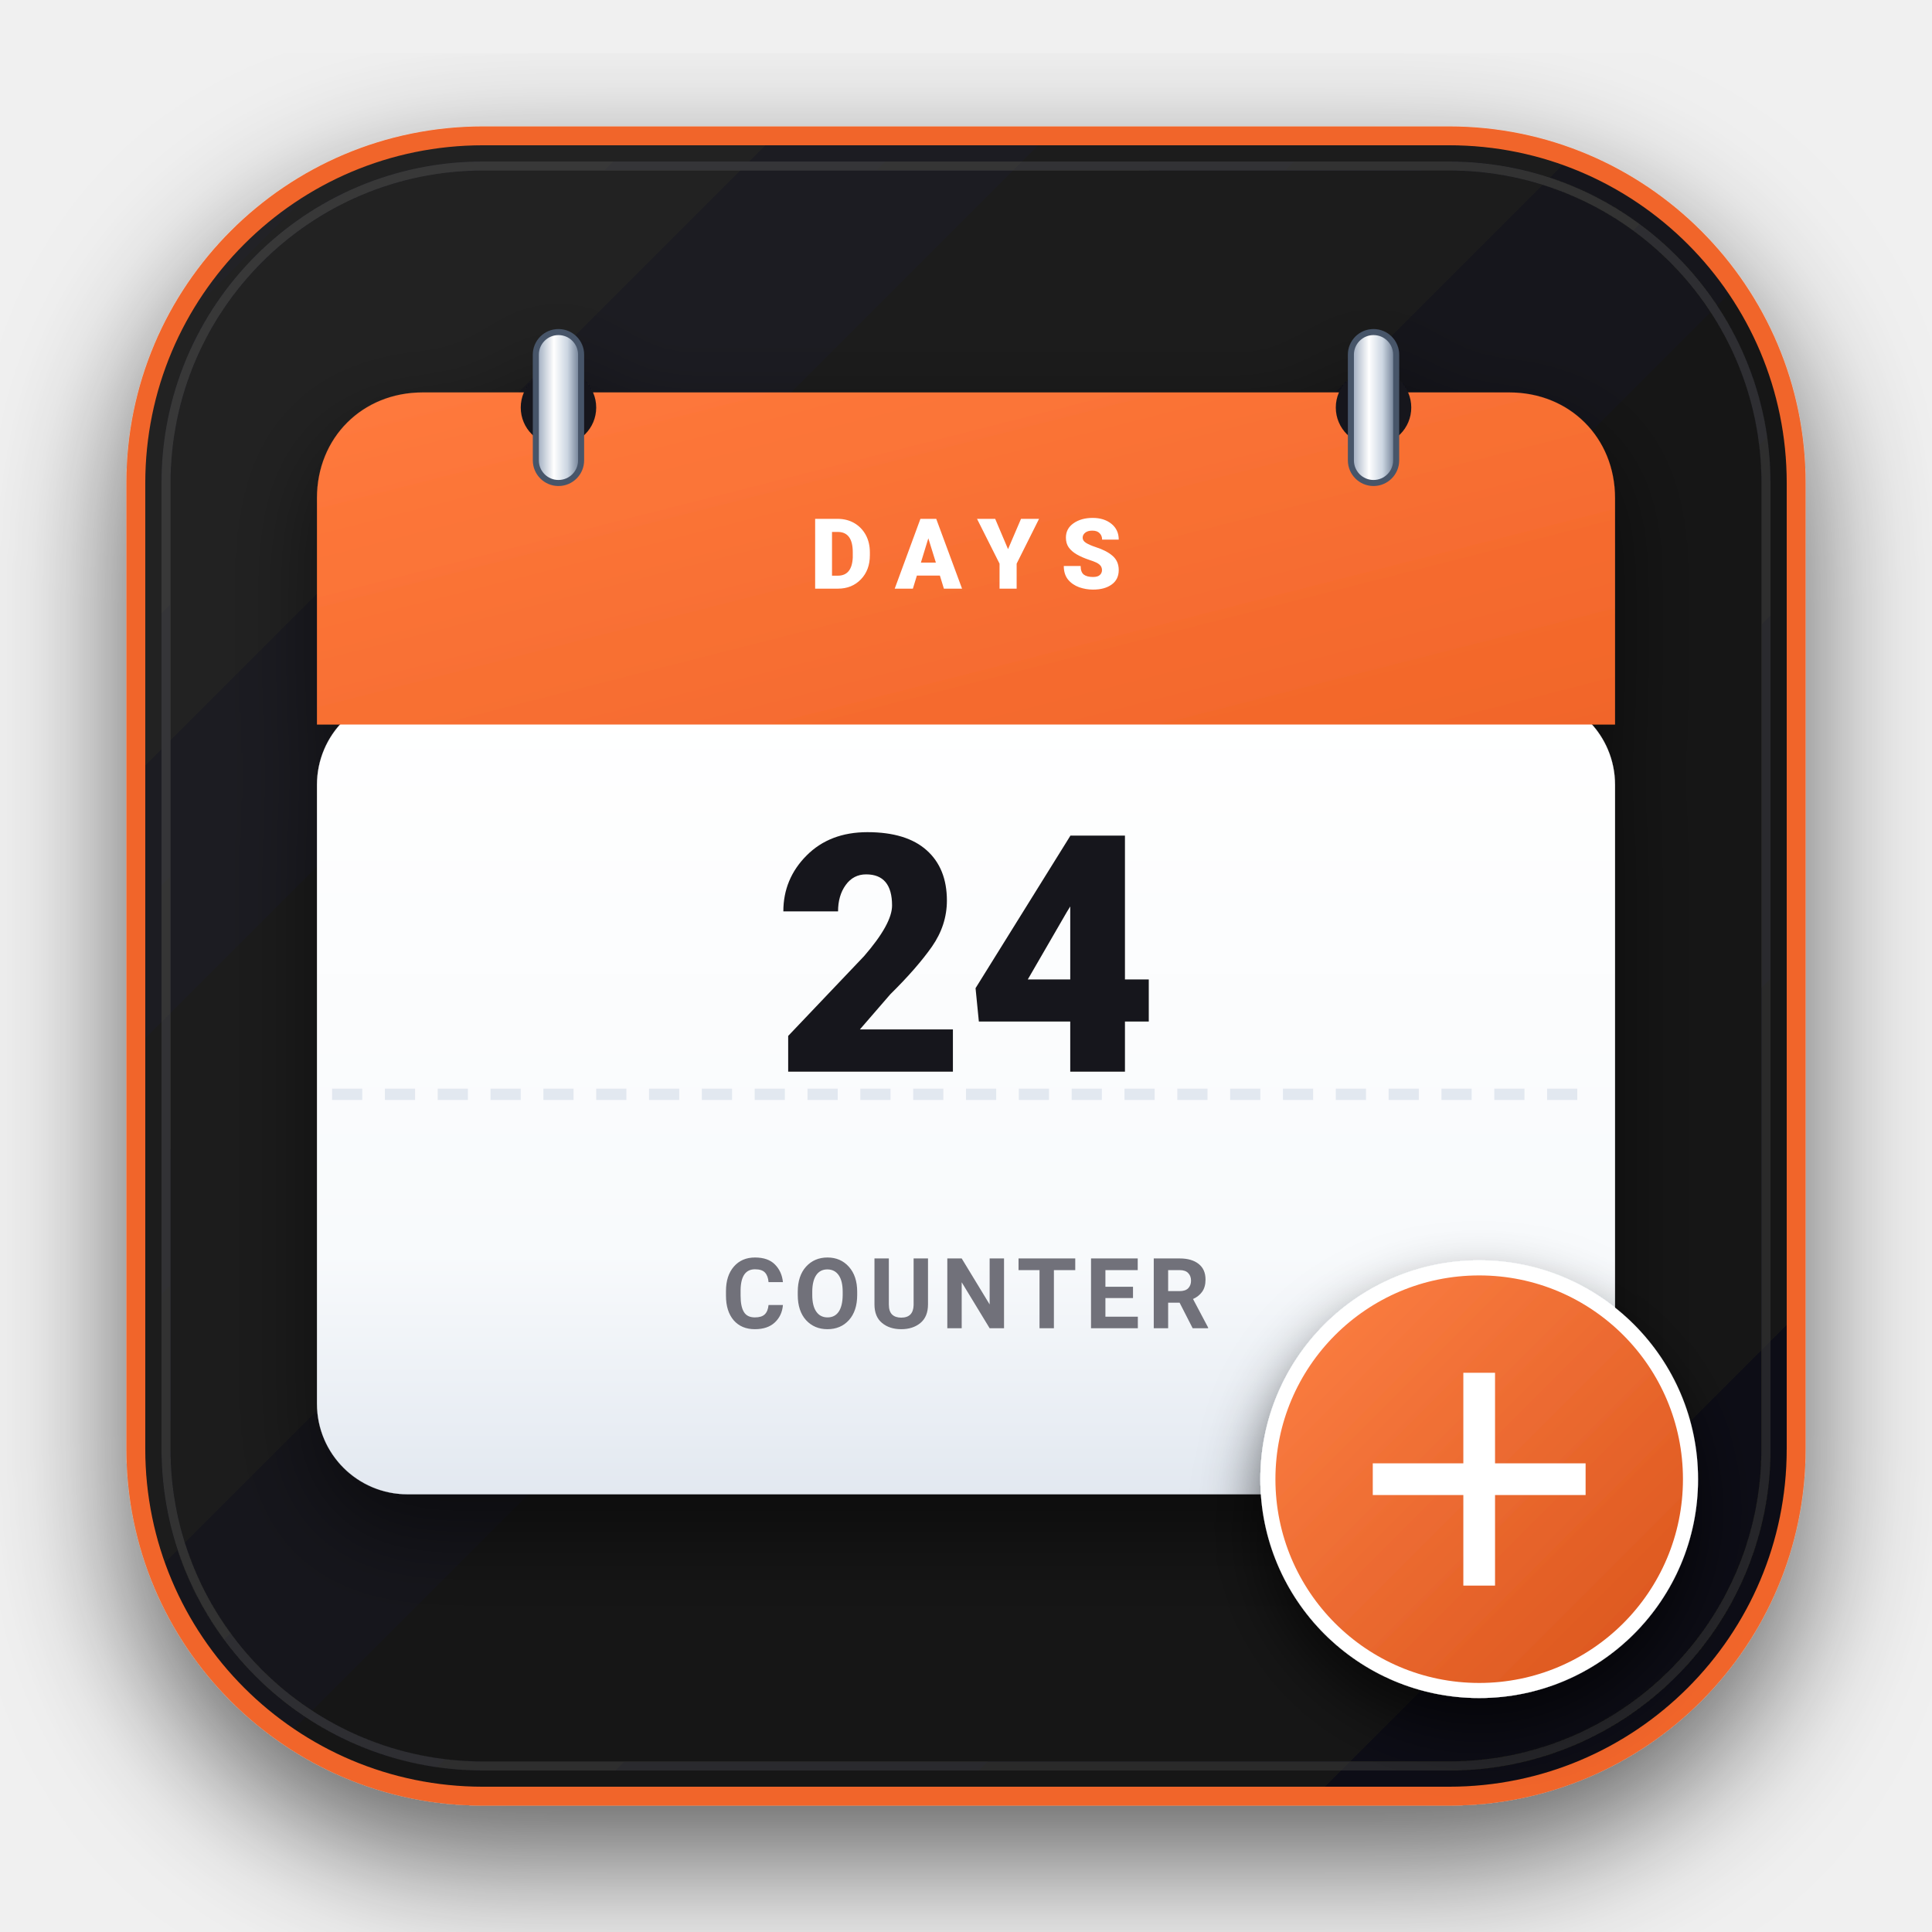
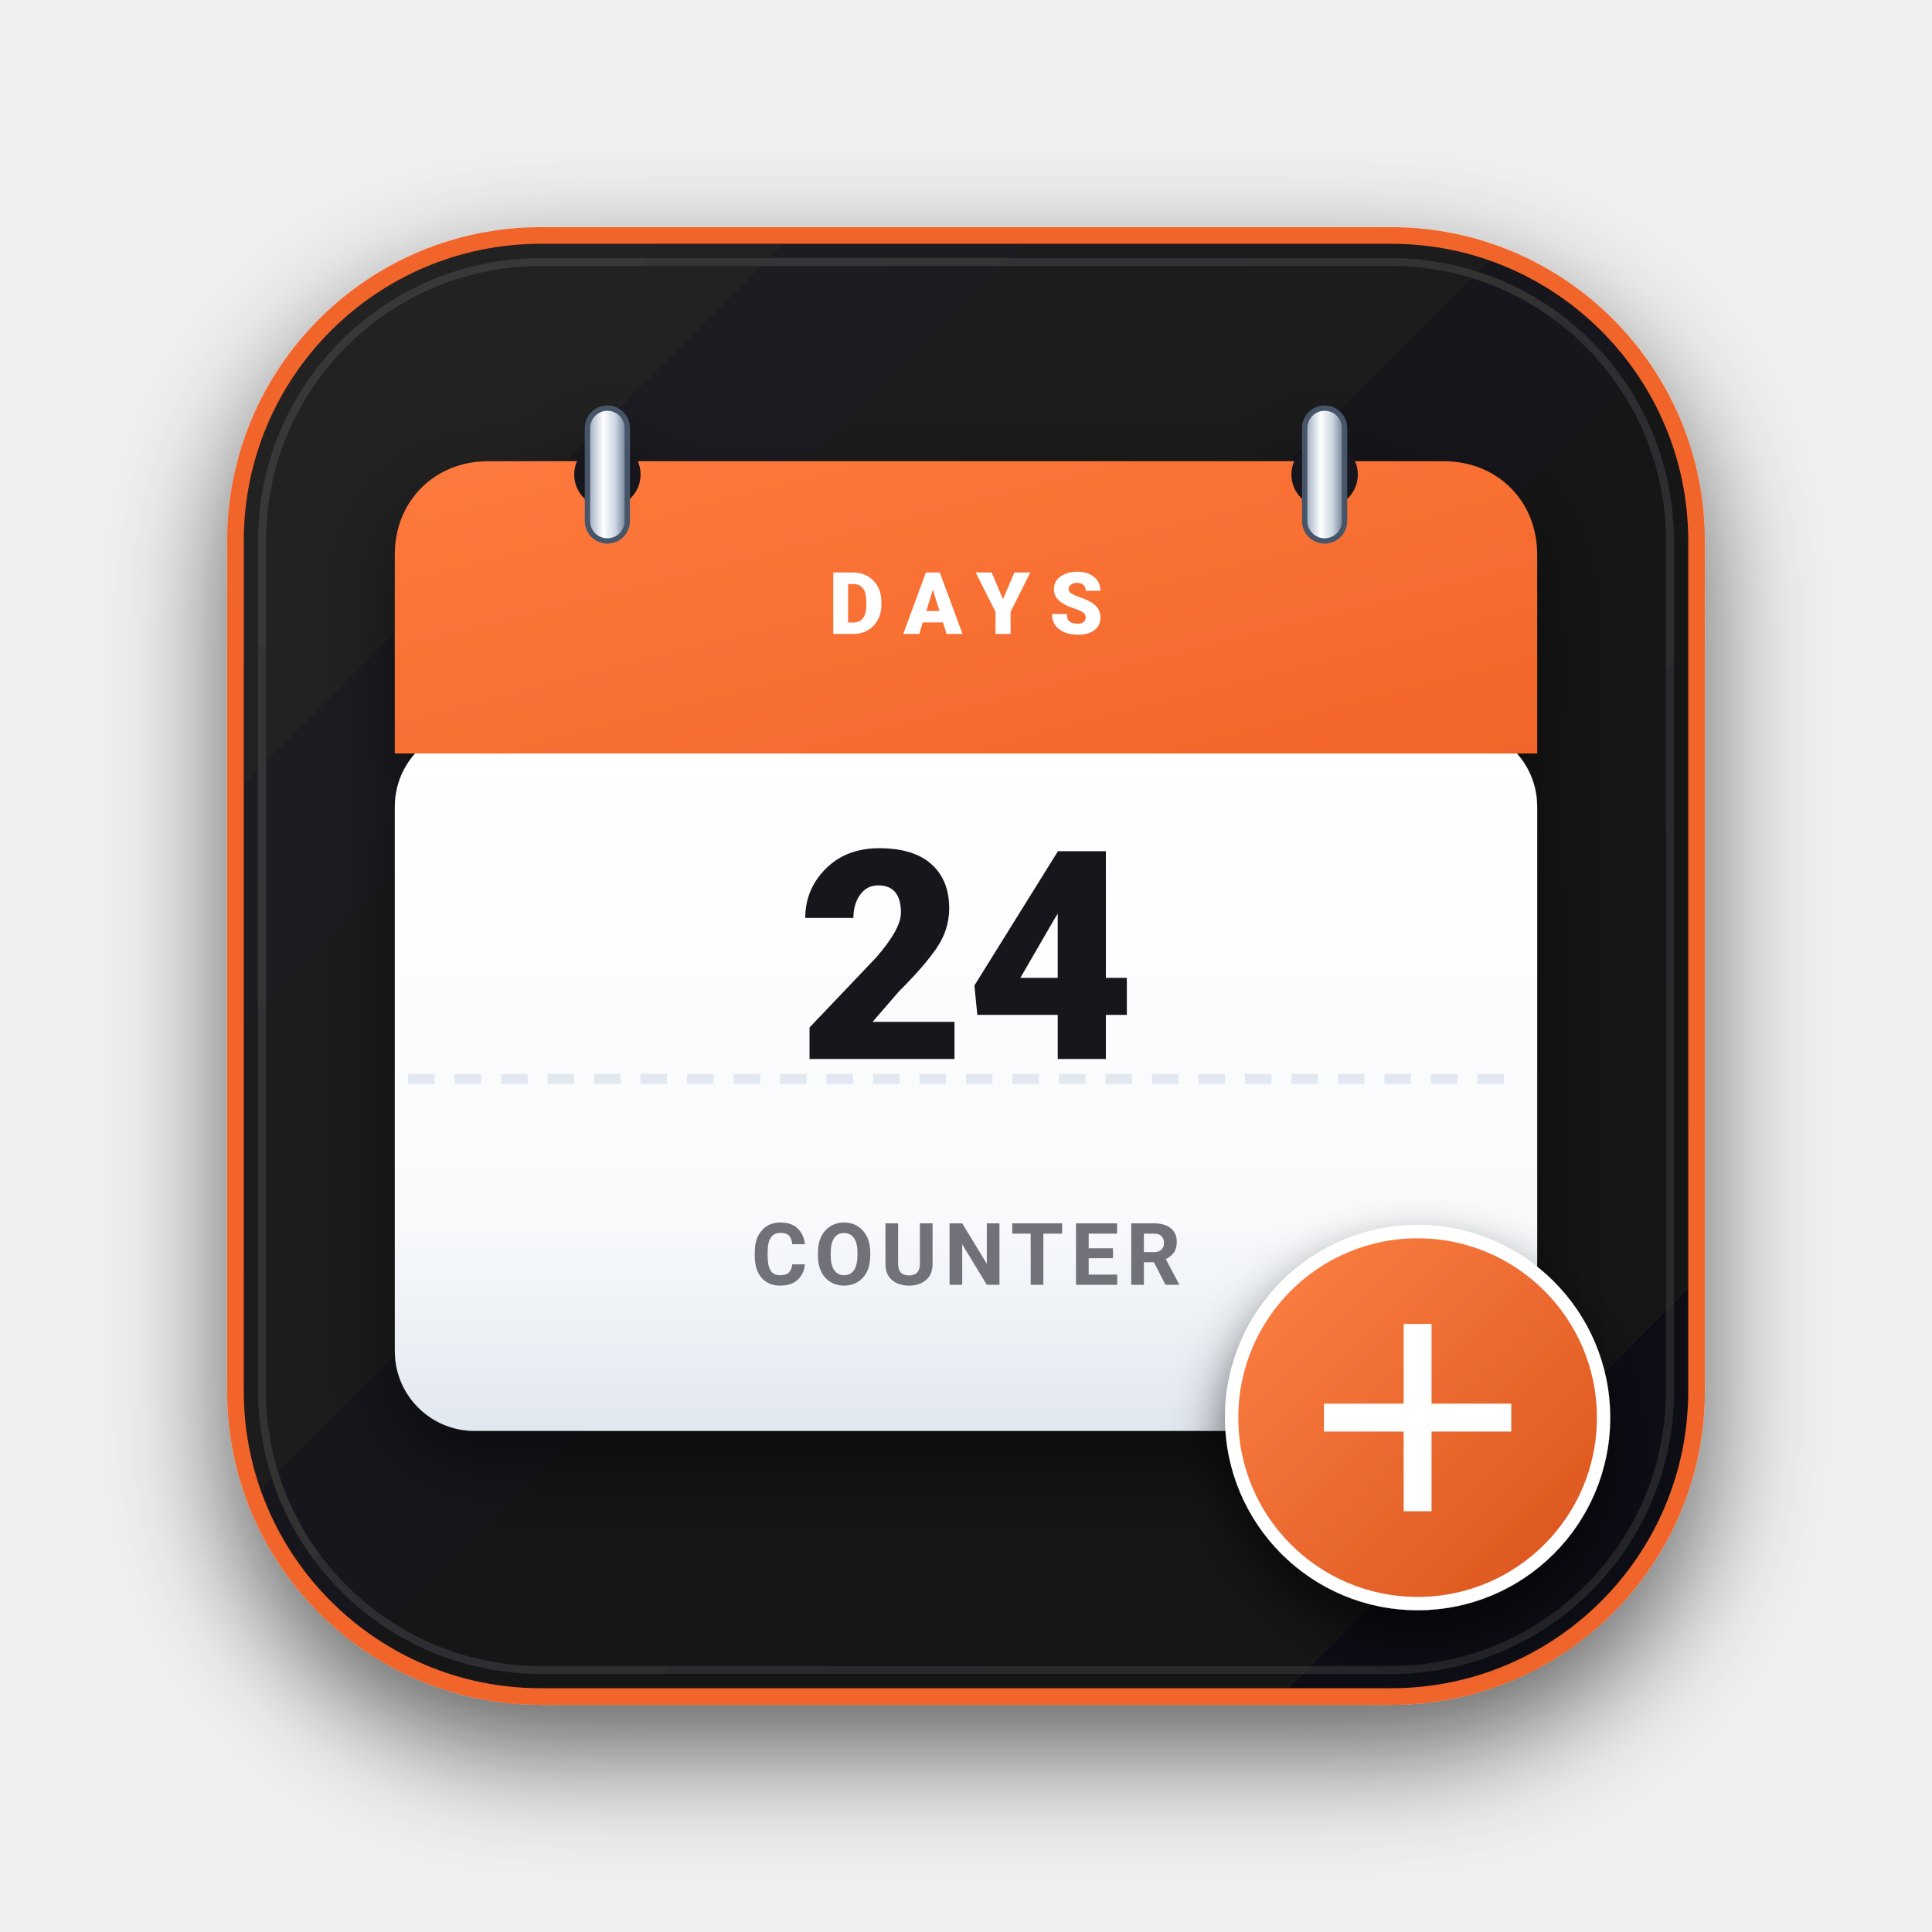
<svg xmlns="http://www.w3.org/2000/svg" width="256" height="256" viewBox="0 0 256 256">
  <defs>
    <linearGradient id="bgGrad" x1="0%" y1="0%" x2="100%" y2="100%">
      <stop offset="0%" stop-color="#242426" />
      <stop offset="50%" stop-color="#18181a" />
      <stop offset="100%" stop-color="#0f0f11" />
    </linearGradient>
    <linearGradient id="headerGrad" x1="0%" y1="0%" x2="100%" y2="100%">
      <stop offset="0%" stop-color="#ff7a3d" />
      <stop offset="100%" stop-color="#f16529" />
    </linearGradient>
    <linearGradient id="pageGrad" x1="0%" y1="0%" x2="0%" y2="100%">
      <stop offset="0%" stop-color="#ffffff" />
      <stop offset="70%" stop-color="#f8fafc" />
      <stop offset="100%" stop-color="#e2e8f0" />
    </linearGradient>
    <linearGradient id="ringGrad" x1="0%" y1="0%" x2="100%" y2="0%">
      <stop offset="0%" stop-color="#94a3b8" />
      <stop offset="40%" stop-color="#ffffff" />
      <stop offset="70%" stop-color="#cbd5e1" />
      <stop offset="100%" stop-color="#64748b" />
    </linearGradient>
    <linearGradient id="fabGrad" x1="0%" y1="0%" x2="100%" y2="100%">
      <stop offset="0%" stop-color="#ff8246" />
      <stop offset="100%" stop-color="#d8521a" />
    </linearGradient>
    <filter id="shadow" x="-20%" y="-20%" width="140%" height="140%">
      <feDropShadow dx="0" dy="7" stdDeviation="9" flood-color="#000000" flood-opacity="0.6" />
    </filter>
    <filter id="calShadow" x="-20%" y="-20%" width="140%" height="140%">
      <feDropShadow dx="0" dy="5" stdDeviation="6" flood-color="#000000" flood-opacity="0.5" />
    </filter>
    <filter id="fabShadow" x="-30%" y="-30%" width="160%" height="160%">
      <feDropShadow dx="0" dy="4" stdDeviation="4" flood-color="#000000" flood-opacity="0.65" />
    </filter>
  </defs>
-   <g filter="url(#shadow)">
-     <rect x="18" y="18" width="220" height="220" rx="46" fill="url(#bgGrad)" stroke="#f16529" stroke-width="2.5" />
-     <rect x="22" y="22" width="212" height="212" rx="42" fill="none" stroke="#ffffff" stroke-width="1.2" opacity="0.1" />
-   </g>
-   <g filter="url(#calShadow)">
-     <rect x="42" y="92" width="172" height="106" rx="12" fill="url(#pageGrad)" />
-     <line x1="44" y1="145" x2="212" y2="145" stroke="#e2e8f0" stroke-width="1.5" stroke-dasharray="4 3" />
-     <path d="M 42 66 C 42 58, 48 52, 56 52 L 200 52 C 208 52, 214 58, 214 66 L 214 96 L 42 96 Z" fill="url(#headerGrad)" />
-     <text x="128" y="78" font-family="'Segoe UI', Roboto, Helvetica, Arial, sans-serif" font-size="13" font-weight="800" letter-spacing="3" text-anchor="middle" fill="#ffffff">DAYS</text>
-     <text x="128" y="142" font-family="'Segoe UI', Roboto, Helvetica, Arial, sans-serif" font-size="44" font-weight="900" text-anchor="middle" fill="#18181b">24</text>
-     <text x="128" y="176" font-family="'Segoe UI', Roboto, Helvetica, Arial, sans-serif" font-size="13" font-weight="700" letter-spacing="1" text-anchor="middle" fill="#71717a">COUNTER</text>
-     <circle cx="74" cy="54" r="5" fill="#18181b" />
-     <rect x="71" y="44" width="6" height="20" rx="3" fill="url(#ringGrad)" stroke="#475569" stroke-width="0.8" />
-     <circle cx="182" cy="54" r="5" fill="#18181b" />
-     <rect x="179" y="44" width="6" height="20" rx="3" fill="url(#ringGrad)" stroke="#475569" stroke-width="0.8" />
-   </g>
-   <g filter="url(#fabShadow)">
-     <circle cx="196" cy="196" r="28" fill="url(#fabGrad)" stroke="#ffffff" stroke-width="2" />
-     <line x1="184" y1="196" x2="208" y2="196" stroke="#ffffff" stroke-width="4.2" stroke-linecap="square" />
-     <line x1="196" y1="184" x2="196" y2="208" stroke="#ffffff" stroke-width="4.2" stroke-linecap="square" />
+   <g transform="translate(128, 128) scale(0.88) translate(-128, -128)">
+     <g filter="url(#shadow)">
+       <rect x="18" y="18" width="220" height="220" rx="46" fill="url(#bgGrad)" stroke="#f16529" stroke-width="2.5" />
+       <rect x="22" y="22" width="212" height="212" rx="42" fill="none" stroke="#ffffff" stroke-width="1.2" opacity="0.1" />
+     </g>
+     <g filter="url(#calShadow)">
+       <rect x="42" y="92" width="172" height="106" rx="12" fill="url(#pageGrad)" />
+       <line x1="44" y1="145" x2="212" y2="145" stroke="#e2e8f0" stroke-width="1.5" stroke-dasharray="4 3" />
+       <path d="M 42 66 C 42 58, 48 52, 56 52 L 200 52 C 208 52, 214 58, 214 66 L 214 96 L 42 96 Z" fill="url(#headerGrad)" />
+       <text x="128" y="78" font-family="'Segoe UI', Roboto, Helvetica, Arial, sans-serif" font-size="13" font-weight="800" letter-spacing="3" text-anchor="middle" fill="#ffffff">DAYS</text>
+       <text x="128" y="142" font-family="'Segoe UI', Roboto, Helvetica, Arial, sans-serif" font-size="44" font-weight="900" text-anchor="middle" fill="#18181b">24</text>
+       <text x="128" y="176" font-family="'Segoe UI', Roboto, Helvetica, Arial, sans-serif" font-size="13" font-weight="700" letter-spacing="1" text-anchor="middle" fill="#71717a">COUNTER</text>
+       <circle cx="74" cy="54" r="5" fill="#18181b" />
+       <rect x="71" y="44" width="6" height="20" rx="3" fill="url(#ringGrad)" stroke="#475569" stroke-width="0.8" />
+       <circle cx="182" cy="54" r="5" fill="#18181b" />
+       <rect x="179" y="44" width="6" height="20" rx="3" fill="url(#ringGrad)" stroke="#475569" stroke-width="0.8" />
+     </g>
+     <g filter="url(#fabShadow)">
+       <circle cx="196" cy="196" r="28" fill="url(#fabGrad)" stroke="#ffffff" stroke-width="2" />
+       <line x1="184" y1="196" x2="208" y2="196" stroke="#ffffff" stroke-width="4.2" stroke-linecap="square" />
+       <line x1="196" y1="184" x2="196" y2="208" stroke="#ffffff" stroke-width="4.2" stroke-linecap="square" />
+     </g>
  </g>
</svg>
